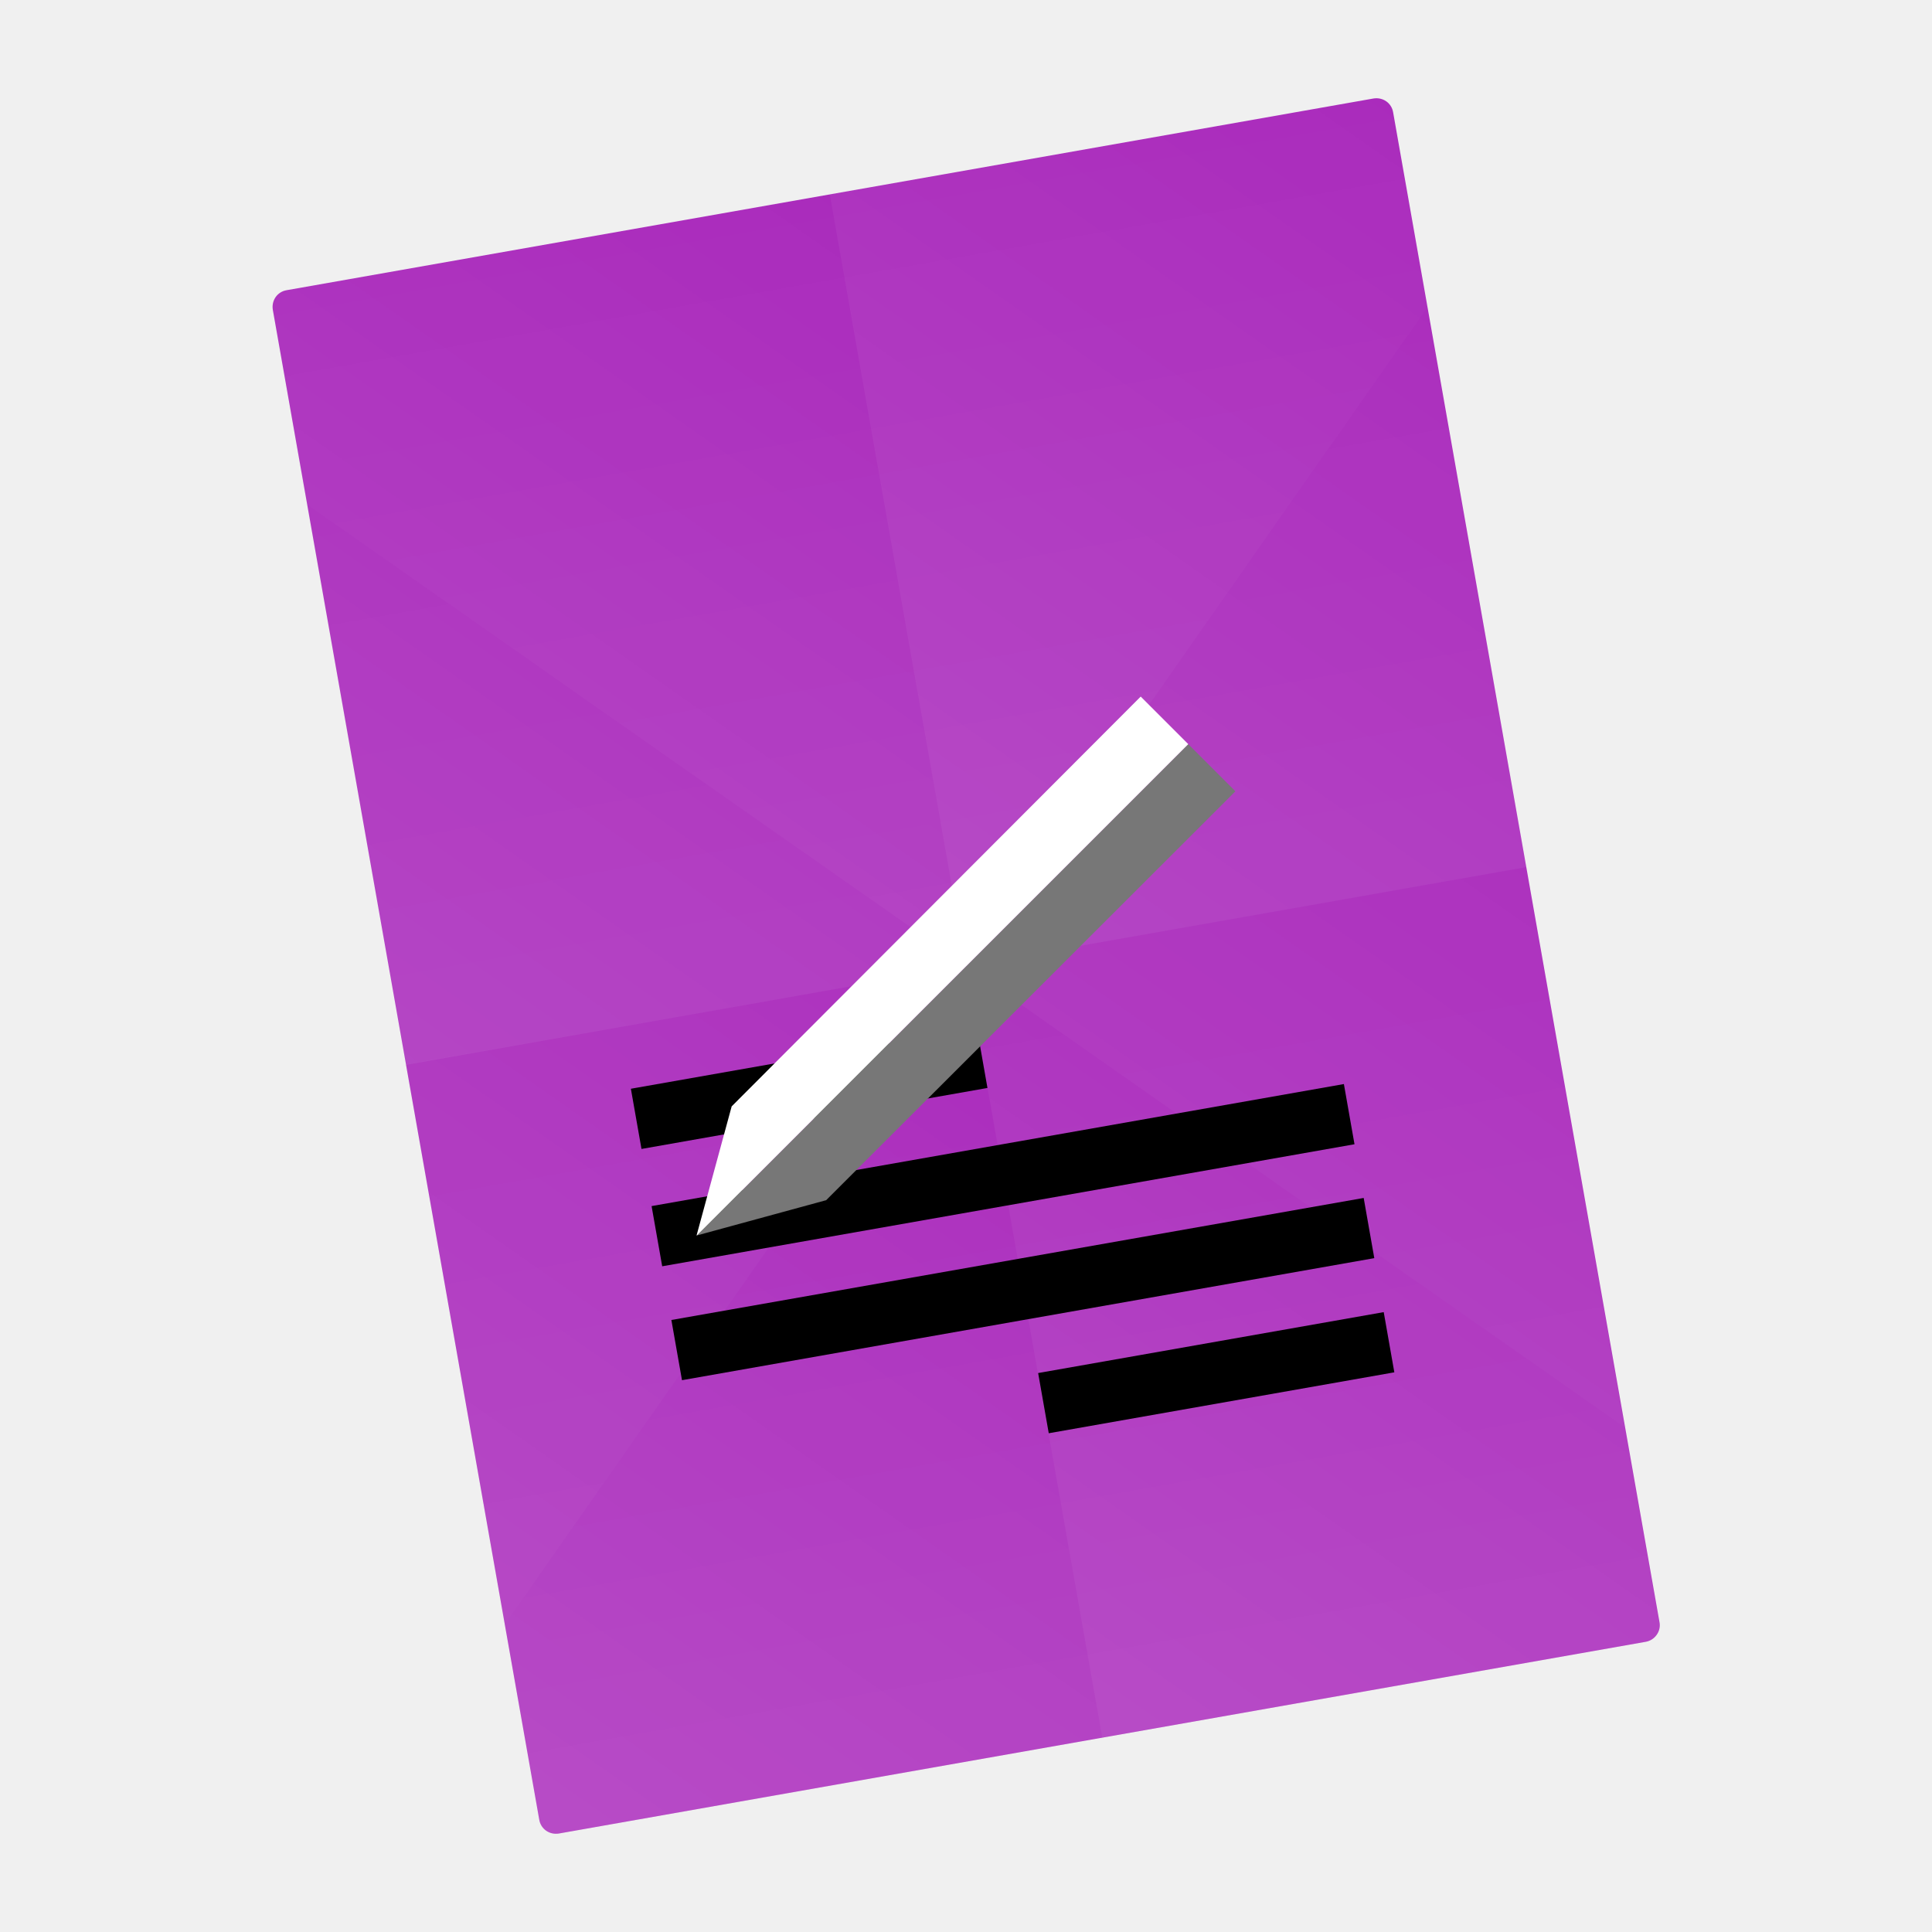
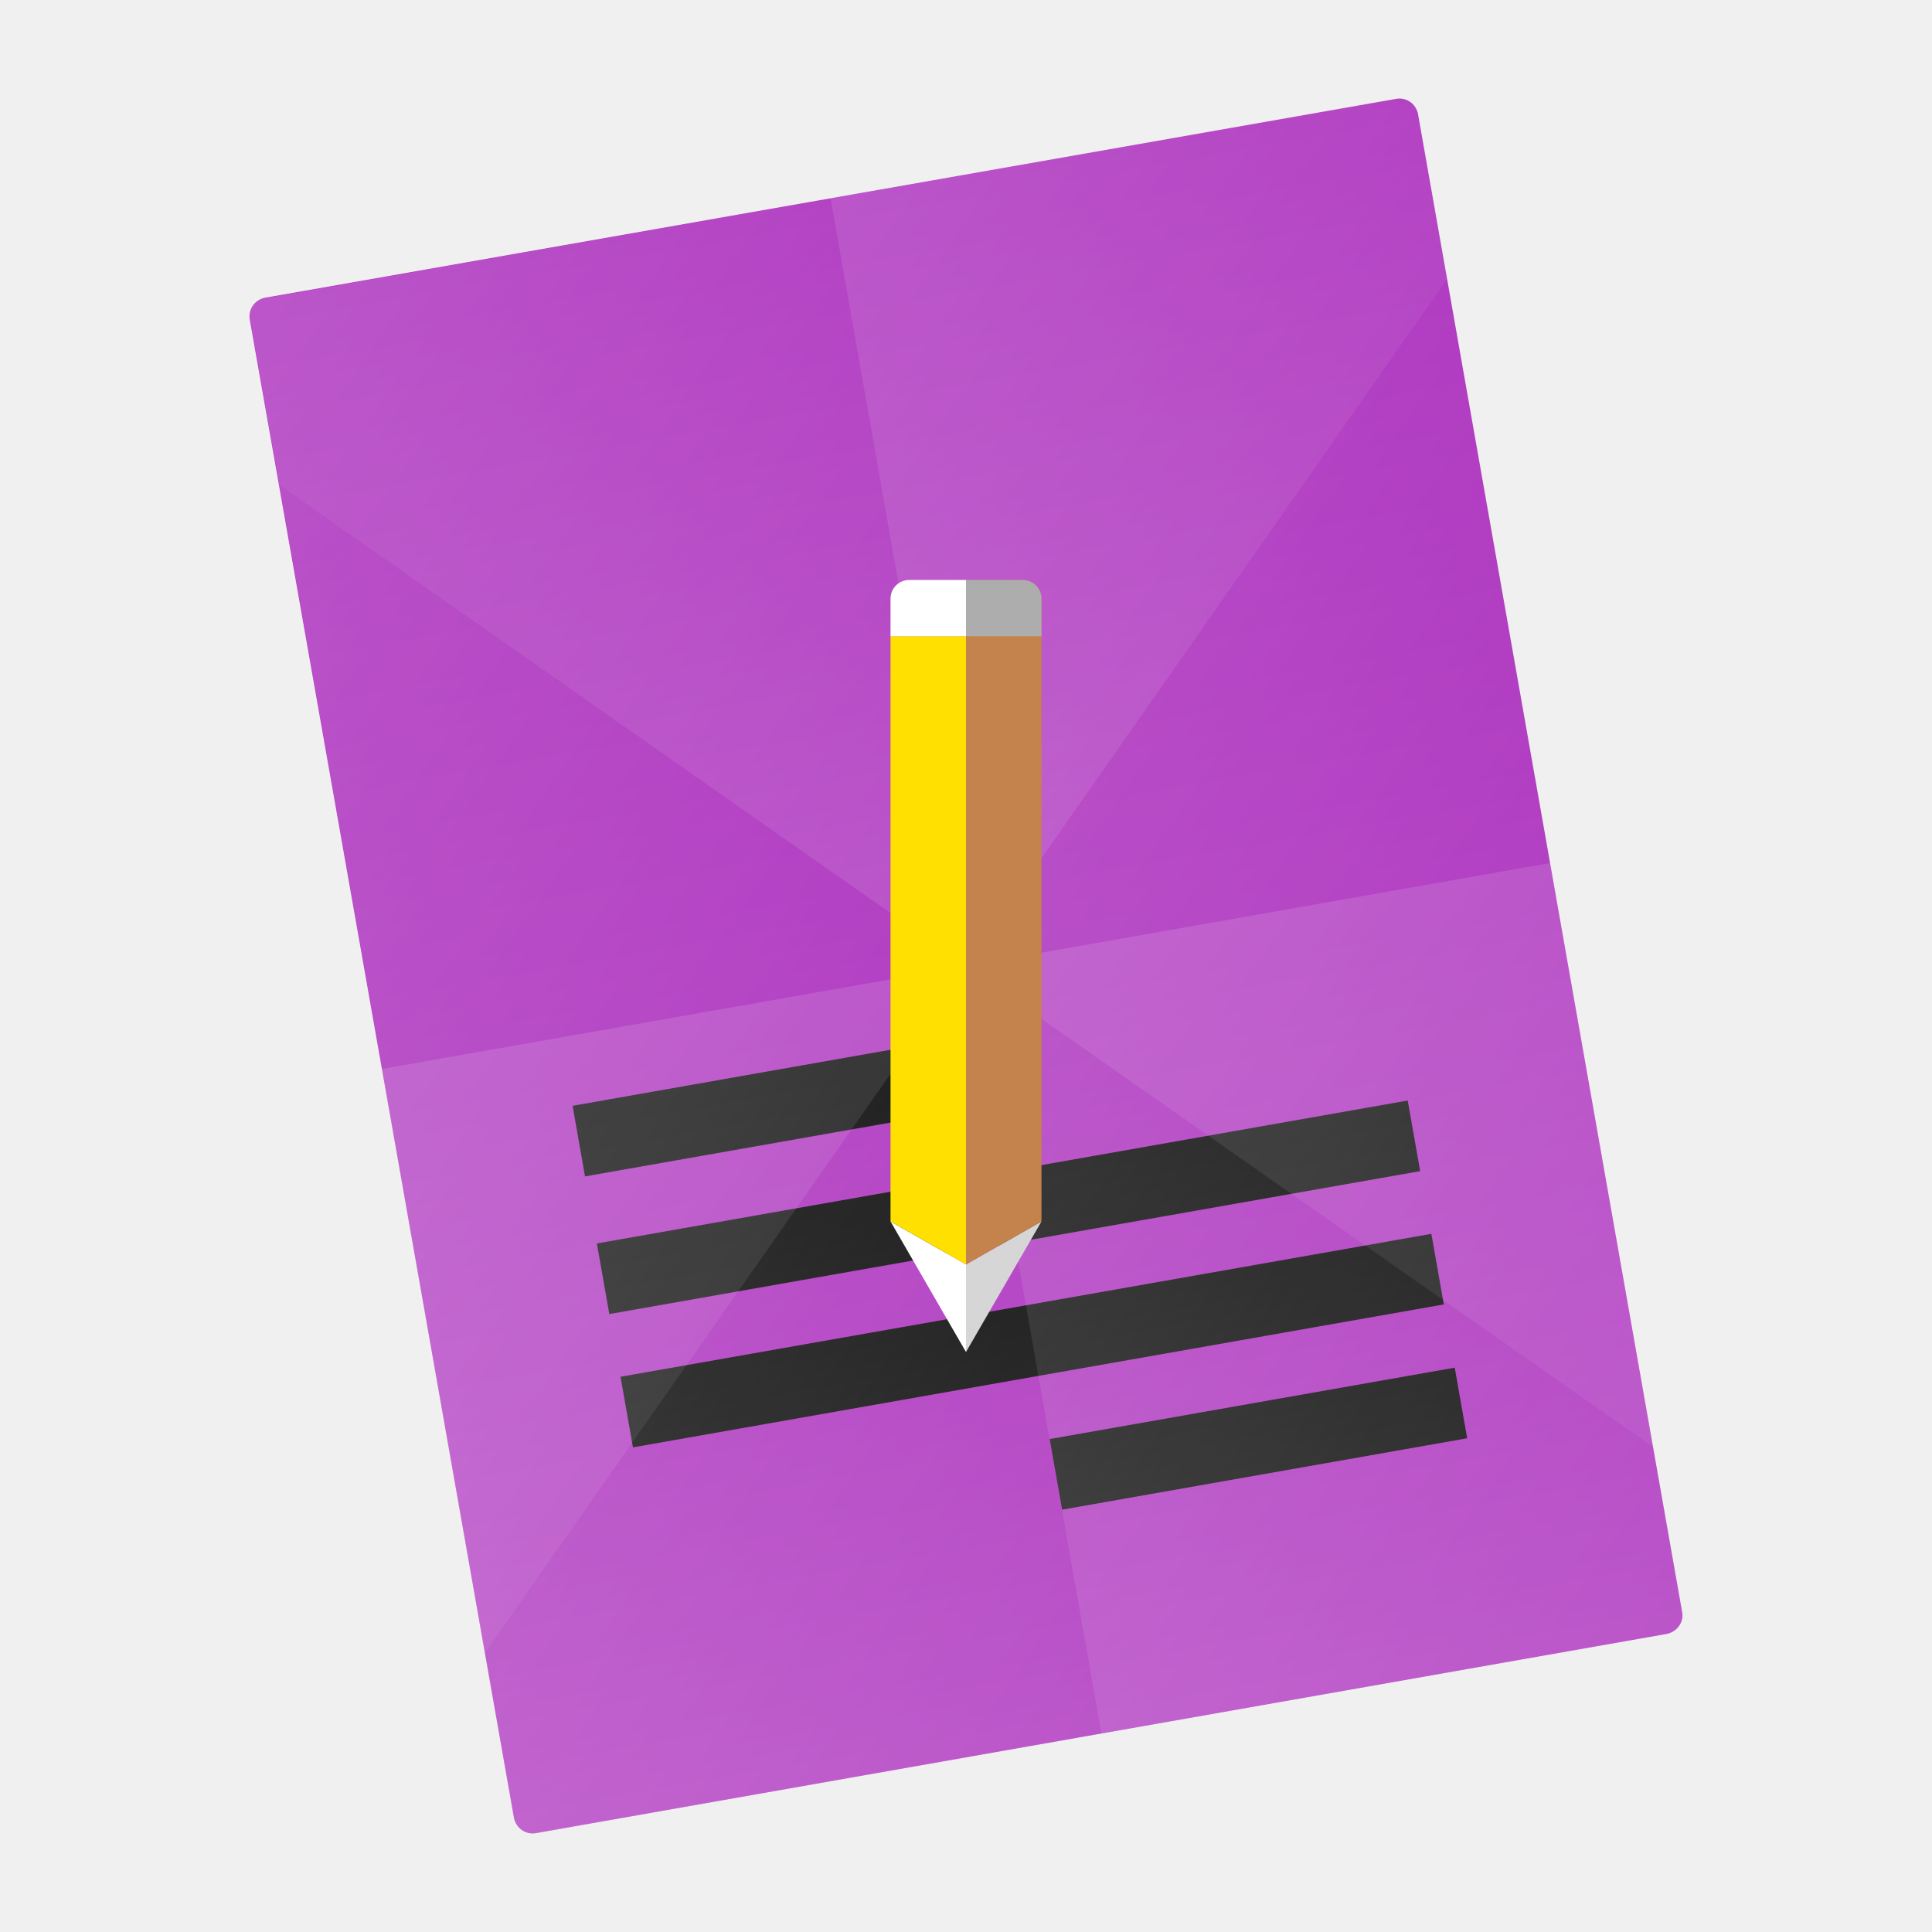
<svg xmlns="http://www.w3.org/2000/svg" version="1.1" id="Layer_1" x="0px" y="0px" viewBox="0 0 512 512" enable-background="new 0 0 512 512" xml:space="preserve">
  <g>
-     <path fill="#AA2BBC" d="M436.1,435.1l-288,50.8c-2.5,0.4-4.8-1.2-5.2-3.7L72.3,82.1c-0.4-2.5,1.2-4.8,3.7-5.2l288-50.8   c2.5-0.4,4.8,1.2,5.2,3.7l70.6,400.2C440.2,432.4,438.5,434.7,436.1,435.1z" />
-     <g opacity="0.3">
-       <linearGradient id="SVGID_1_" gradientUnits="userSpaceOnUse" x1="180.628" y1="105.255" x2="180.628" y2="406.745" gradientTransform="matrix(0.9848 -0.1736 -0.1736 -0.9848 48.3431 552.5646)">
+     <path fill="#AA2BBC" d="M441.7,433L142,485.8c-2.7,0.5-5.3-1.3-5.8-4.1l-70-397c-0.5-2.7,1.3-5.3,4.1-5.8L370,26.2   c2.7-0.5,5.3,1.3,5.8,4.1l70,397C446.3,429.9,444.4,432.5,441.7,433z" />
+     <g>
+       <rect x="152.6" y="283.5" transform="matrix(-0.9848 0.1736 -0.1736 -0.9848 461.9727 545.5236)" width="109.1" height="19" />
+       <rect x="158.2" y="310.4" transform="matrix(-0.9848 0.1736 -0.1736 -0.9848 586.0381 588.5809)" width="218.2" height="19" />
+       <rect x="164.4" y="345.8" transform="matrix(-0.9848 0.1736 -0.1736 -0.9848 604.5567 657.6932)" width="218.2" height="19" />
+       <rect x="278.9" y="371.8" transform="matrix(-0.9848 0.1736 -0.1736 -0.9848 728.0217 698.8876)" width="109" height="19" />
+     </g>
+     <g>
+       <linearGradient id="SVGID_1_" gradientUnits="userSpaceOnUse" x1="177.418" y1="413.163" x2="177.418" y2="98.837" gradientTransform="matrix(0.9848 -0.1736 0.1736 0.9848 -40.5647 48.3431)">
        <stop offset="0" style="stop-color:#FFFFFF;stop-opacity:0.2" />
        <stop offset="1" style="stop-color:#FFFFFF;stop-opacity:0" />
      </linearGradient>
-       <polygon fill="url(#SVGID_1_)" points="133.7,430.6 256,256 81.4,133.7   " />
-       <linearGradient id="SVGID_2_" gradientUnits="userSpaceOnUse" x1="256" y1="256" x2="256" y2="463.693" gradientTransform="matrix(0.9848 -0.1736 -0.1736 -0.9848 48.3431 552.5646)">
+       <polygon fill="url(#SVGID_1_)" points="128.5,438.1 256,256 73.9,128.5   " />
+       <linearGradient id="SVGID_2_" gradientUnits="userSpaceOnUse" x1="256" y1="256" x2="256" y2="49.442" gradientTransform="matrix(0.9848 -0.1736 0.1736 0.9848 -40.5647 48.3431)">
        <stop offset="0" style="stop-color:#FFFFFF;stop-opacity:0.2" />
        <stop offset="1" style="stop-color:#FFFFFF;stop-opacity:0" />
      </linearGradient>
-       <path fill="url(#SVGID_2_)" d="M256,256L378.3,81.4l-9.1-51.6c-0.4-2.5-2.8-4.1-5.2-3.7l-288,50.8c-2.5,0.4-4.1,2.8-3.7,5.2    l9.1,51.6L256,256z" />
-       <linearGradient id="SVGID_3_" gradientUnits="userSpaceOnUse" x1="256" y1="48.306" x2="256" y2="256" gradientTransform="matrix(0.9848 -0.1736 -0.1736 -0.9848 48.3431 552.5646)">
+       <path fill="url(#SVGID_2_)" d="M256,256L383.5,73.9l-7.8-44.2c-0.4-2.4-2.8-4.1-5.2-3.6l-300.7,53c-2.4,0.4-4.1,2.8-3.6,5.2    l7.8,44.2L256,256z" />
+       <linearGradient id="SVGID_3_" gradientUnits="userSpaceOnUse" x1="256" y1="462.558" x2="256" y2="256" gradientTransform="matrix(0.9848 -0.1736 0.1736 0.9848 -40.5647 48.3431)">
        <stop offset="0" style="stop-color:#FFFFFF;stop-opacity:0.2" />
        <stop offset="1" style="stop-color:#FFFFFF;stop-opacity:0" />
      </linearGradient>
-       <path fill="url(#SVGID_3_)" d="M439.7,429.9l-9.1-51.6L256,256L133.7,430.6l9.1,51.6c0.4,2.5,2.8,4.1,5.2,3.7l288-50.8    C438.5,434.7,440.2,432.4,439.7,429.9z" />
-       <linearGradient id="SVGID_4_" gradientUnits="userSpaceOnUse" x1="331.373" y1="105.255" x2="331.373" y2="406.745" gradientTransform="matrix(0.9848 -0.1736 -0.1736 -0.9848 48.3431 552.5646)">
+       <path fill="url(#SVGID_3_)" d="M445.9,427.7l-7.8-44.2L256,256L128.5,438.1l7.8,44.2c0.4,2.4,2.8,4.1,5.2,3.6l300.7-53    C444.7,432.5,446.3,430.1,445.9,427.7z" />
+       <linearGradient id="SVGID_4_" gradientUnits="userSpaceOnUse" x1="334.582" y1="413.163" x2="334.582" y2="98.837" gradientTransform="matrix(0.9848 -0.1736 0.1736 0.9848 -40.5647 48.3431)">
        <stop offset="0" style="stop-color:#FFFFFF;stop-opacity:0.2" />
        <stop offset="1" style="stop-color:#FFFFFF;stop-opacity:0" />
      </linearGradient>
-       <polygon fill="url(#SVGID_4_)" points="430.6,378.3 378.3,81.4 256,256   " />
+       <polygon fill="url(#SVGID_4_)" points="438.1,383.5 383.5,73.9 256,256   " />
    </g>
-     <g opacity="0.5">
-       <linearGradient id="SVGID_5_" gradientUnits="userSpaceOnUse" x1="241.763" y1="270.237" x2="419.66" y2="448.134" gradientTransform="matrix(0.9848 -0.1736 -0.1736 -0.9848 48.3431 552.5646)">
+     <g>
+       <linearGradient id="SVGID_5_" gradientUnits="userSpaceOnUse" x1="87.146" y1="267.691" x2="269.006" y2="449.551" gradientTransform="matrix(0.9848 -0.1736 0.1736 0.9848 -40.5647 48.3431)">
        <stop offset="0" style="stop-color:#FFFFFF;stop-opacity:0.2" />
        <stop offset="1" style="stop-color:#FFFFFF;stop-opacity:0" />
      </linearGradient>
-       <path fill="url(#SVGID_5_)" d="M404.5,229.8L256,256L219.9,51.5l144-25.4c2.5-0.4,4.8,1.2,5.2,3.7L404.5,229.8z" />
-       <linearGradient id="SVGID_6_" gradientUnits="userSpaceOnUse" x1="91.679" y1="269.576" x2="270.899" y2="448.795" gradientTransform="matrix(0.9848 -0.1736 -0.1736 -0.9848 48.3431 552.5646)">
+       <path fill="url(#SVGID_5_)" d="M136.3,482.3c0.4,2.4,2.8,4.1,5.2,3.6l150.4-26.5L256,256l-154.8,27.3L136.3,482.3z" />
+       <linearGradient id="SVGID_6_" gradientUnits="userSpaceOnUse" x1="87.803" y1="63.106" x2="268.349" y2="243.651" gradientTransform="matrix(0.9848 -0.1736 0.1736 0.9848 -40.5647 48.3431)">
        <stop offset="0" style="stop-color:#FFFFFF;stop-opacity:0.2" />
        <stop offset="1" style="stop-color:#FFFFFF;stop-opacity:0" />
      </linearGradient>
-       <path fill="url(#SVGID_6_)" d="M256,256l-148.5,26.2L72.3,82.1c-0.4-2.5,1.2-4.8,3.7-5.2l144-25.4L256,256z" />
-       <linearGradient id="SVGID_7_" gradientUnits="userSpaceOnUse" x1="241.102" y1="63.205" x2="420.321" y2="242.424" gradientTransform="matrix(0.9848 -0.1736 -0.1736 -0.9848 48.3431 552.5646)">
+       <path fill="url(#SVGID_6_)" d="M256,256L220.1,52.6L69.8,79.1c-2.4,0.4-4.1,2.8-3.6,5.2l35.1,199L256,256z" />
+       <linearGradient id="SVGID_7_" gradientUnits="userSpaceOnUse" x1="243.651" y1="268.349" x2="424.197" y2="448.894" gradientTransform="matrix(0.9848 -0.1736 0.1736 0.9848 -40.5647 48.3431)">
        <stop offset="0" style="stop-color:#FFFFFF;stop-opacity:0.2" />
        <stop offset="1" style="stop-color:#FFFFFF;stop-opacity:0" />
      </linearGradient>
-       <path fill="url(#SVGID_7_)" d="M436.1,435.1l-144,25.4L256,256l148.5-26.2l35.3,200.1C440.2,432.4,438.5,434.7,436.1,435.1z" />
-       <linearGradient id="SVGID_8_" gradientUnits="userSpaceOnUse" x1="92.34" y1="63.866" x2="270.237" y2="241.763" gradientTransform="matrix(0.9848 -0.1736 -0.1736 -0.9848 48.3431 552.5646)">
+       <path fill="url(#SVGID_7_)" d="M256,256l35.9,203.4l150.4-26.5c2.4-0.4,4.1-2.8,3.6-5.2l-35.1-199L256,256z" />
+       <linearGradient id="SVGID_8_" gradientUnits="userSpaceOnUse" x1="242.994" y1="62.449" x2="424.854" y2="244.309" gradientTransform="matrix(0.9848 -0.1736 0.1736 0.9848 -40.5647 48.3431)">
        <stop offset="0" style="stop-color:#FFFFFF;stop-opacity:0.2" />
        <stop offset="1" style="stop-color:#FFFFFF;stop-opacity:0" />
      </linearGradient>
-       <path fill="url(#SVGID_8_)" d="M292.1,460.5l-144,25.4c-2.5,0.4-4.8-1.2-5.2-3.7l-35.3-200.1L256,256L292.1,460.5z" />
+       <path fill="url(#SVGID_8_)" d="M370.5,26.1L220.1,52.6L256,256l154.8-27.3l-35.1-199C375.3,27.3,372.9,25.6,370.5,26.1z" />
+     </g>
+   </g>
+   <g>
+     <g>
+       <polygon fill="#D6D6D6" points="256,358.3 276,323.7 256,335.1   " />
+       <path fill="#C4834D" d="M256,153.7v170v11.4l20-11.4v-165c0-2.8-2.2-5-5-5H256z" />
+       <polygon fill="#FFFFFF" points="236,323.7 256,358.3 256,335.1   " />
    </g>
    <g>
-       <rect x="167.9" y="280.3" transform="matrix(-0.9848 0.1736 -0.1736 -0.9848 475.694 535.2139)" width="93.1" height="16.2" />
-       <rect x="172.6" y="303.3" transform="matrix(-0.9848 0.1736 -0.1736 -0.9848 581.5867 571.9647)" width="186.3" height="16.2" />
-       <rect x="178" y="333.5" transform="matrix(-0.9848 0.1736 -0.1736 -0.9848 597.3925 630.9527)" width="186.3" height="16.2" />
-       <rect x="275.7" y="355.7" transform="matrix(-0.9848 0.1736 -0.1736 -0.9848 702.7722 666.1125)" width="93" height="16.2" />
-     </g>
-   </g>
-   <g id="Layer_2_1_">
-     <g>
-       <polygon fill="#777777" points="218.8,318.1 218.9,318.1 327.4,209.7 314.9,197.2 184.7,327.4   " />
-       <polygon fill="#FFFFFF" points="193.9,293.2 193.9,293.2 184.6,327.4 184.7,327.4 314.9,197.2 302.3,184.6   " />
+       <polygon fill="#FFE000" points="236,323.7 256,335.1 256,168.6 236,168.6   " />
+       <path fill="#ADADAD" d="M271,153.7h-15v14.9h20v-9.9C276,155.9,273.8,153.7,271,153.7z" />
+       <path fill="#FFFFFF" d="M236,158.7v9.9h20v-14.9h-15C238.2,153.7,236,155.9,236,158.7z" />
    </g>
  </g>
</svg>
